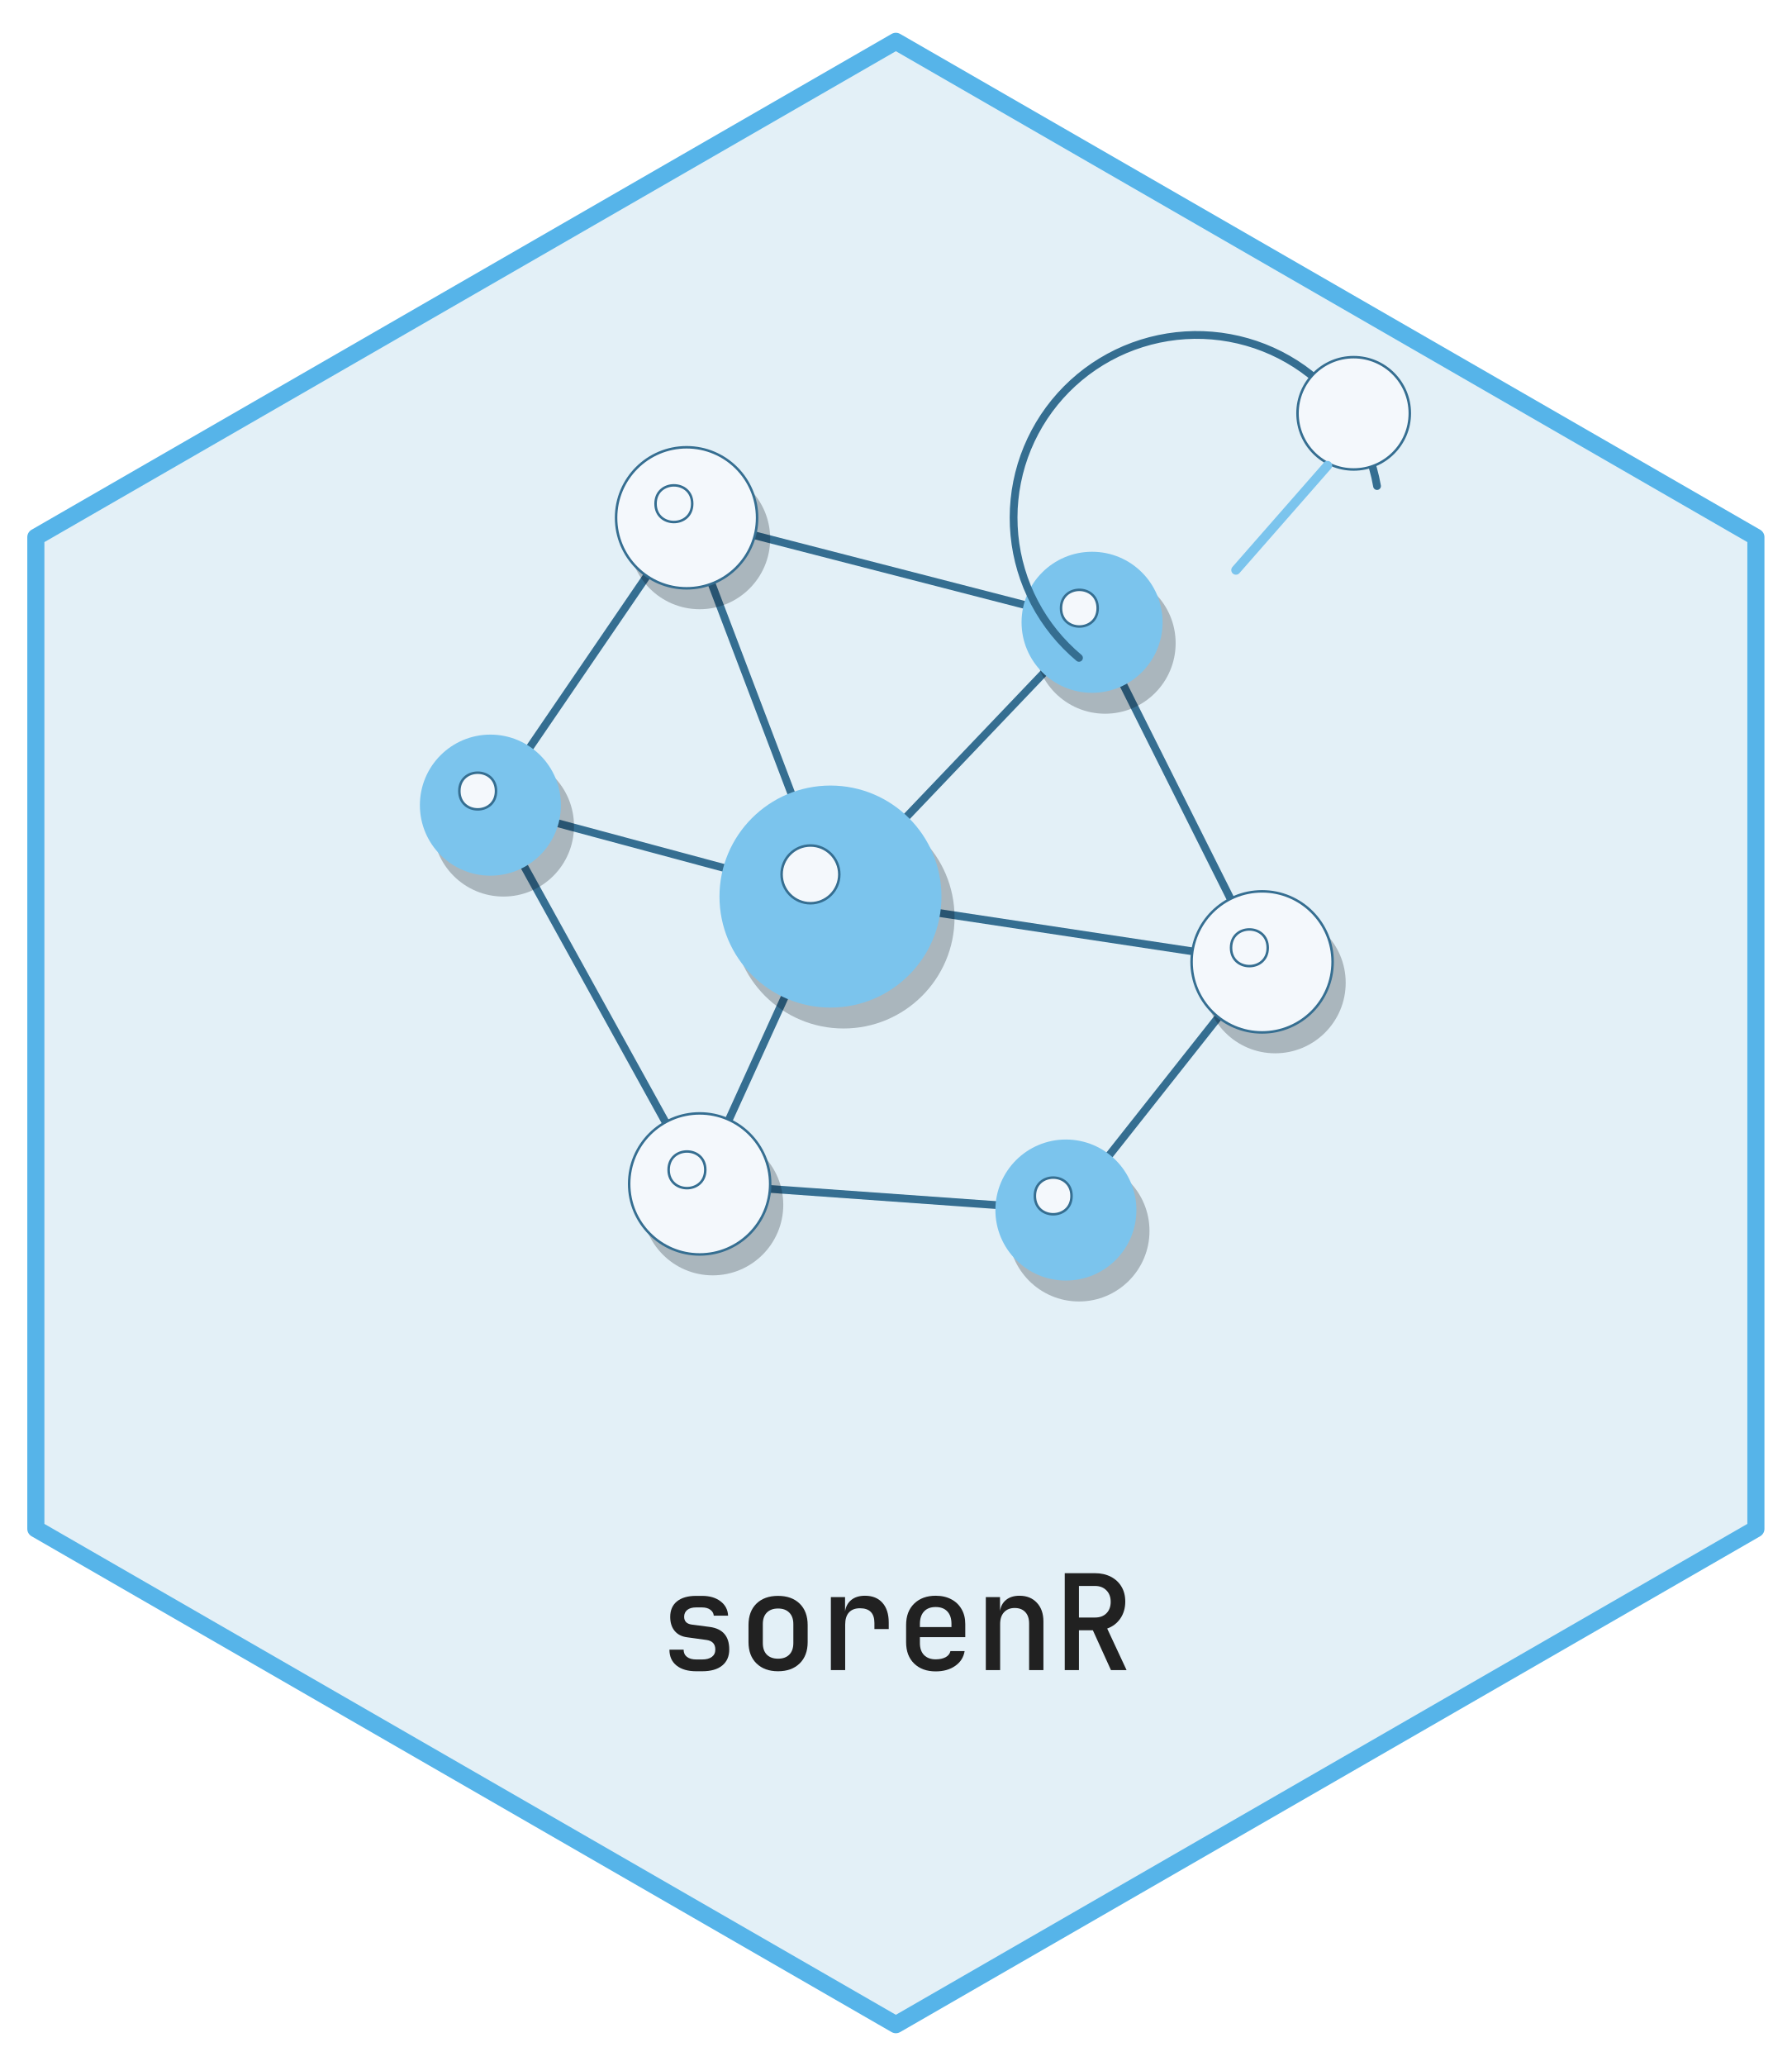
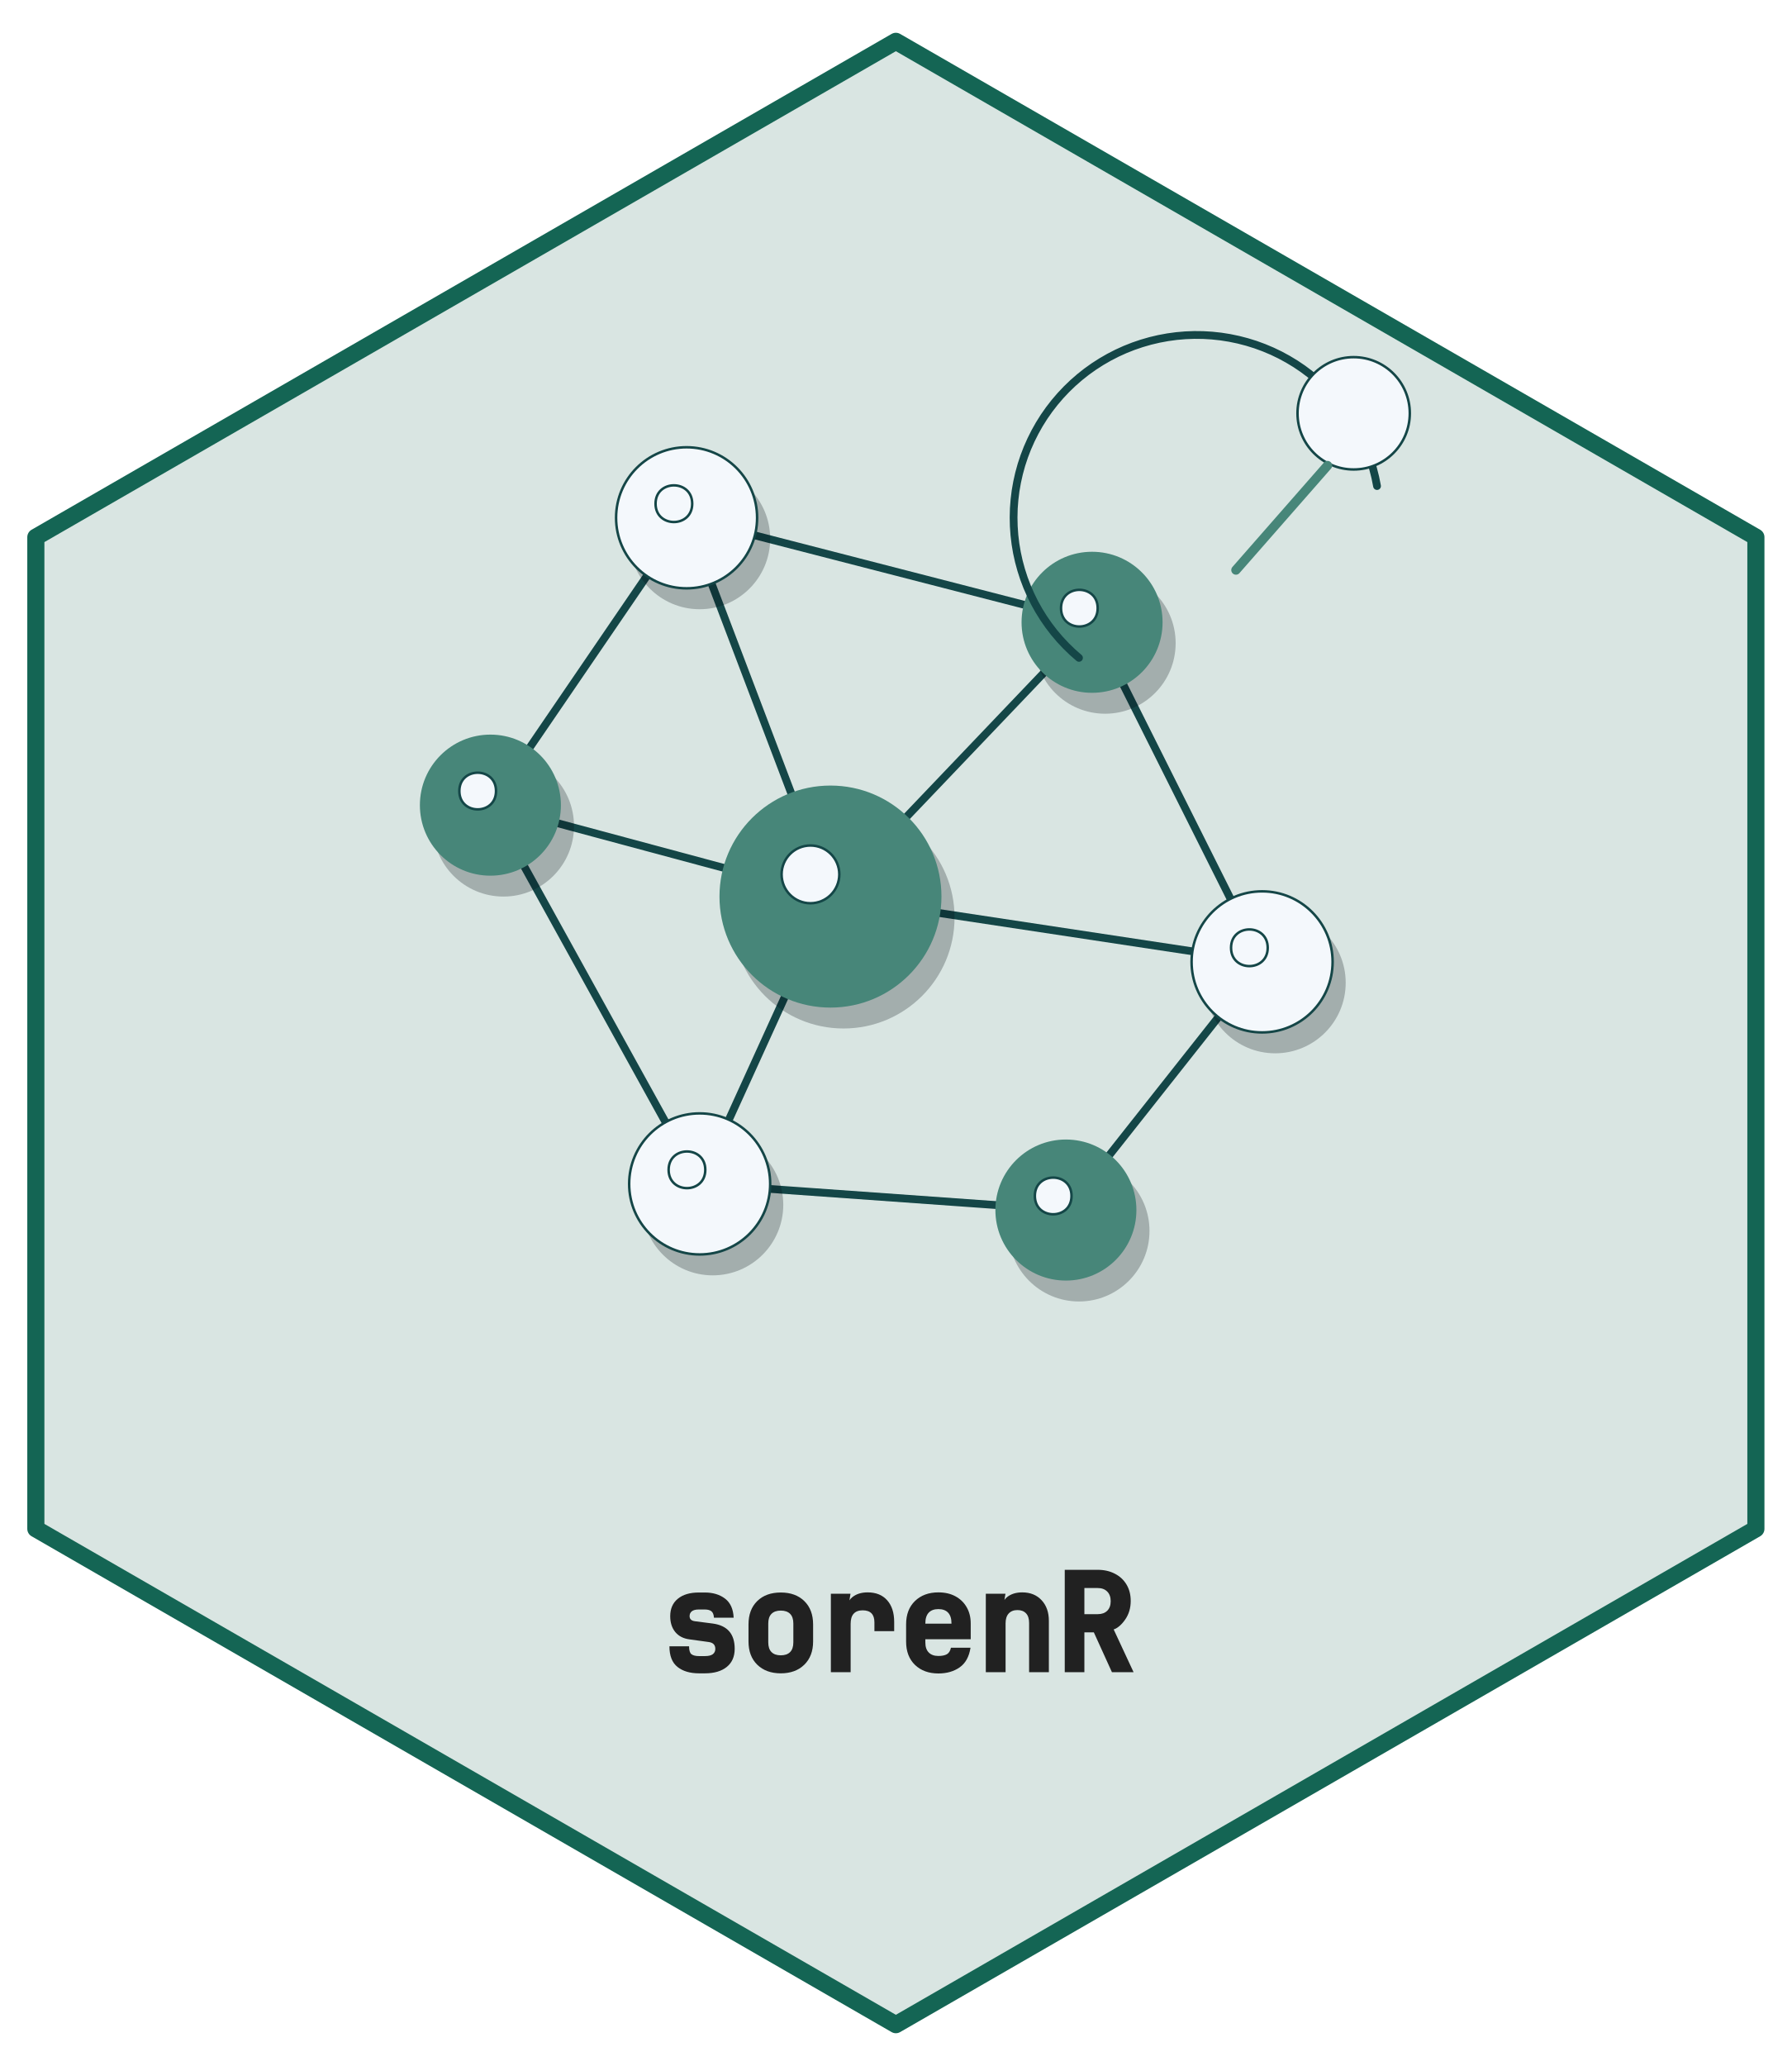
- <svg xmlns="http://www.w3.org/2000/svg" xmlns:xlink="http://www.w3.org/1999/xlink" width="432pt" height="498pt" viewBox="0 0 432 498">
+ <svg xmlns="http://www.w3.org/2000/svg" xmlns:xlink="http://www.w3.org/1999/xlink" width="432" height="498" viewBox="0 0 432 498">
  <defs>
    <g>
      <g id="glyph-0-0">
-         <path d="M 8.891 0.281 C 6.867 0.281 5.281 -0.176 4.125 -1.094 C 2.977 -2.008 2.406 -3.285 2.406 -4.922 L 5.828 -4.922 C 5.828 -4.18 6.094 -3.602 6.625 -3.188 C 7.156 -2.77 7.91 -2.562 8.891 -2.562 L 10.297 -2.562 C 11.305 -2.562 12.086 -2.77 12.641 -3.188 C 13.191 -3.602 13.469 -4.191 13.469 -4.953 C 13.469 -6.297 12.754 -7.066 11.328 -7.266 L 6.688 -7.906 C 5.383 -8.07 4.375 -8.586 3.656 -9.453 C 2.945 -10.316 2.594 -11.441 2.594 -12.828 C 2.594 -14.43 3.133 -15.676 4.219 -16.562 C 5.312 -17.445 6.848 -17.891 8.828 -17.891 L 10.266 -17.891 C 12.109 -17.891 13.598 -17.453 14.734 -16.578 C 15.879 -15.703 16.484 -14.551 16.547 -13.125 L 13.094 -13.125 C 13.051 -13.695 12.773 -14.172 12.266 -14.547 C 11.766 -14.922 11.098 -15.109 10.266 -15.109 L 8.828 -15.109 C 7.91 -15.109 7.203 -14.906 6.703 -14.5 C 6.203 -14.094 5.953 -13.547 5.953 -12.859 C 5.953 -11.773 6.562 -11.145 7.781 -10.969 L 12.125 -10.406 C 15.258 -9.977 16.828 -8.172 16.828 -4.984 C 16.828 -3.305 16.258 -2.008 15.125 -1.094 C 14 -0.176 12.391 0.281 10.297 0.281 Z M 8.891 0.281 " />
+         <path d="M 9.547 0.281 C 7.367 0.281 5.633 -0.234 4.344 -1.266 C 3.051 -2.297 2.406 -3.953 2.406 -6.234 L 7.141 -6.234 C 7.141 -5.266 7.332 -4.629 7.719 -4.328 C 8.113 -4.023 8.723 -3.875 9.547 -3.875 L 10.953 -3.875 C 11.816 -3.875 12.453 -4.023 12.859 -4.328 C 13.266 -4.641 13.469 -5.066 13.469 -5.609 C 13.469 -6.566 12.941 -7.117 11.891 -7.266 L 7.25 -7.906 C 5.781 -8.094 4.633 -8.68 3.812 -9.672 C 3 -10.672 2.594 -11.941 2.594 -13.484 C 2.594 -15.297 3.207 -16.703 4.438 -17.703 C 5.664 -18.703 7.348 -19.203 9.484 -19.203 L 10.922 -19.203 C 12.91 -19.203 14.547 -18.707 15.828 -17.719 C 17.109 -16.738 17.797 -15.207 17.891 -13.125 L 13.141 -13.125 C 13.086 -13.906 12.875 -14.43 12.5 -14.703 C 12.133 -14.973 11.609 -15.109 10.922 -15.109 L 9.484 -15.109 C 8.723 -15.109 8.16 -14.961 7.797 -14.672 C 7.441 -14.379 7.266 -13.992 7.266 -13.516 C 7.266 -12.805 7.688 -12.395 8.531 -12.281 L 12.875 -11.719 C 16.383 -11.238 18.141 -9.211 18.141 -5.641 C 18.141 -3.754 17.504 -2.297 16.234 -1.266 C 14.961 -0.234 13.203 0.281 10.953 0.281 Z M 9.547 0.281 " />
      </g>
      <g id="glyph-0-1">
-         <path d="M 9.594 0.281 C 7.426 0.281 5.695 -0.344 4.406 -1.594 C 3.113 -2.852 2.469 -4.57 2.469 -6.75 L 2.469 -10.844 C 2.469 -13.039 3.102 -14.766 4.375 -16.016 C 5.656 -17.266 7.395 -17.891 9.594 -17.891 C 11.789 -17.891 13.531 -17.266 14.812 -16.016 C 16.094 -14.766 16.734 -13.039 16.734 -10.844 L 16.734 -6.75 C 16.734 -4.57 16.086 -2.852 14.797 -1.594 C 13.504 -0.344 11.77 0.281 9.594 0.281 Z M 9.594 -2.75 C 10.75 -2.75 11.648 -3.07 12.297 -3.719 C 12.953 -4.375 13.281 -5.312 13.281 -6.531 L 13.281 -11.078 C 13.281 -12.285 12.953 -13.211 12.297 -13.859 C 11.648 -14.516 10.75 -14.844 9.594 -14.844 C 8.445 -14.844 7.547 -14.516 6.891 -13.859 C 6.242 -13.211 5.922 -12.285 5.922 -11.078 L 5.922 -6.531 C 5.922 -5.312 6.242 -4.375 6.891 -3.719 C 7.547 -3.07 8.445 -2.75 9.594 -2.75 Z M 9.594 -2.75 " />
+         <path d="M 10.25 0.281 C 7.906 0.281 6.02 -0.406 4.594 -1.781 C 3.176 -3.164 2.469 -5.039 2.469 -7.406 L 2.469 -11.5 C 2.469 -13.883 3.172 -15.766 4.578 -17.141 C 5.984 -18.516 7.875 -19.203 10.25 -19.203 C 12.625 -19.203 14.516 -18.516 15.922 -17.141 C 17.336 -15.766 18.047 -13.883 18.047 -11.5 L 18.047 -7.406 C 18.047 -5.039 17.332 -3.164 15.906 -1.781 C 14.488 -0.406 12.602 0.281 10.25 0.281 Z M 10.25 -4.062 C 11.227 -4.062 11.977 -4.32 12.5 -4.844 C 13.02 -5.363 13.281 -6.145 13.281 -7.188 L 13.281 -11.734 C 13.281 -12.766 13.02 -13.539 12.5 -14.062 C 11.977 -14.582 11.227 -14.844 10.25 -14.844 C 9.281 -14.844 8.535 -14.582 8.016 -14.062 C 7.492 -13.539 7.234 -12.766 7.234 -11.734 L 7.234 -7.188 C 7.234 -6.145 7.492 -5.363 8.016 -4.844 C 8.535 -4.32 9.281 -4.062 10.25 -4.062 Z M 10.25 -4.062 " />
      </g>
      <g id="glyph-0-2">
-         <path d="M 3.328 0 L 3.328 -17.594 L 6.75 -17.594 L 6.75 -14.141 C 6.926 -15.316 7.426 -16.238 8.25 -16.906 C 9.082 -17.582 10.18 -17.922 11.547 -17.922 C 13.359 -17.922 14.766 -17.352 15.766 -16.219 C 16.773 -15.094 17.281 -13.504 17.281 -11.453 L 17.281 -9.891 L 13.828 -9.891 L 13.828 -11.359 C 13.828 -13.723 12.664 -14.906 10.344 -14.906 C 9.188 -14.906 8.301 -14.566 7.688 -13.891 C 7.082 -13.223 6.781 -12.25 6.781 -10.969 L 6.781 0 Z M 3.328 0 " />
+         <path d="M 3.328 0 L 3.328 -18.906 L 8.062 -18.906 L 7.406 -14.797 C 7.176 -16.203 7.535 -17.289 8.484 -18.062 C 9.441 -18.844 10.68 -19.234 12.203 -19.234 C 14.211 -19.234 15.781 -18.598 16.906 -17.328 C 18.031 -16.066 18.594 -14.328 18.594 -12.109 L 18.594 -9.891 L 13.828 -9.891 L 13.828 -12.016 C 13.828 -13.941 12.883 -14.906 11 -14.906 C 10.039 -14.906 9.316 -14.633 8.828 -14.094 C 8.336 -13.562 8.094 -12.738 8.094 -11.625 L 8.094 0 Z M 3.328 0 " />
      </g>
      <g id="glyph-0-3">
-         <path d="M 9.594 0.312 C 7.445 0.312 5.723 -0.312 4.422 -1.562 C 3.117 -2.82 2.469 -4.539 2.469 -6.719 L 2.469 -10.875 C 2.469 -13.051 3.117 -14.77 4.422 -16.031 C 5.723 -17.289 7.445 -17.922 9.594 -17.922 C 11.051 -17.922 12.312 -17.633 13.375 -17.062 C 14.438 -16.5 15.258 -15.707 15.844 -14.688 C 16.438 -13.664 16.734 -12.473 16.734 -11.109 L 16.734 -7.938 L 5.797 -7.938 L 5.797 -6.5 C 5.797 -5.258 6.133 -4.297 6.812 -3.609 C 7.5 -2.93 8.426 -2.594 9.594 -2.594 C 10.562 -2.594 11.363 -2.766 12 -3.109 C 12.633 -3.461 13.02 -3.953 13.156 -4.578 L 16.578 -4.578 C 16.336 -3.086 15.582 -1.898 14.312 -1.016 C 13.051 -0.129 11.477 0.312 9.594 0.312 Z M 5.797 -11.109 L 5.797 -10.375 L 13.406 -10.375 L 13.406 -11.141 C 13.406 -12.441 13.07 -13.441 12.406 -14.141 C 11.75 -14.848 10.812 -15.203 9.594 -15.203 C 8.383 -15.203 7.445 -14.844 6.781 -14.125 C 6.125 -13.414 5.797 -12.41 5.797 -11.109 Z M 5.797 -11.109 " />
+         <path d="M 10.25 0.312 C 7.926 0.312 6.047 -0.375 4.609 -1.75 C 3.18 -3.133 2.469 -5.008 2.469 -7.375 L 2.469 -11.531 C 2.469 -13.895 3.18 -15.77 4.609 -17.156 C 6.047 -18.539 7.926 -19.234 10.25 -19.234 C 11.82 -19.234 13.188 -18.922 14.344 -18.297 C 15.508 -17.672 16.414 -16.797 17.062 -15.672 C 17.719 -14.547 18.047 -13.242 18.047 -11.766 L 18.047 -7.938 L 7.109 -7.938 L 7.109 -7.156 C 7.109 -6.094 7.383 -5.285 7.938 -4.734 C 8.488 -4.18 9.258 -3.906 10.25 -3.906 C 11.102 -3.906 11.781 -4.039 12.281 -4.312 C 12.781 -4.594 13.113 -5.117 13.281 -5.891 L 18 -5.891 C 17.656 -3.711 16.781 -2.133 15.375 -1.156 C 13.977 -0.176 12.27 0.312 10.25 0.312 Z M 7.109 -11.766 L 7.109 -11.688 L 13.406 -11.688 L 13.406 -11.797 C 13.406 -12.922 13.133 -13.77 12.594 -14.344 C 12.062 -14.914 11.281 -15.203 10.25 -15.203 C 9.227 -15.203 8.445 -14.91 7.906 -14.328 C 7.375 -13.754 7.109 -12.898 7.109 -11.766 Z M 7.109 -11.766 " />
      </g>
      <g id="glyph-0-4">
-         <path d="M 2.688 0 L 2.688 -17.594 L 6.109 -17.594 L 6.109 -14.234 C 6.285 -15.391 6.781 -16.289 7.594 -16.938 C 8.414 -17.594 9.488 -17.922 10.812 -17.922 C 12.562 -17.922 13.957 -17.359 15 -16.234 C 16.051 -15.117 16.578 -13.613 16.578 -11.719 L 16.578 0 L 13.125 0 L 13.125 -11.203 C 13.125 -12.422 12.812 -13.352 12.188 -14 C 11.57 -14.645 10.727 -14.969 9.656 -14.969 C 8.57 -14.969 7.711 -14.625 7.078 -13.938 C 6.453 -13.258 6.141 -12.316 6.141 -11.109 L 6.141 0 Z M 2.688 0 " />
+         <path d="M 2.688 0 L 2.688 -18.906 L 7.422 -18.906 L 6.766 -14.891 C 6.535 -16.285 6.891 -17.359 7.828 -18.109 C 8.773 -18.859 9.988 -19.234 11.469 -19.234 C 13.406 -19.234 14.957 -18.609 16.125 -17.359 C 17.301 -16.109 17.891 -14.445 17.891 -12.375 L 17.891 0 L 13.125 0 L 13.125 -11.859 C 13.125 -12.898 12.875 -13.676 12.375 -14.188 C 11.883 -14.707 11.195 -14.969 10.312 -14.969 C 9.414 -14.969 8.711 -14.691 8.203 -14.141 C 7.703 -13.598 7.453 -12.805 7.453 -11.766 L 7.453 0 Z M 2.688 0 " />
      </g>
      <g id="glyph-0-5">
-         <path d="M 2.719 0 L 2.719 -23.359 L 10.016 -23.359 C 11.461 -23.359 12.734 -23.07 13.828 -22.5 C 14.93 -21.938 15.785 -21.145 16.391 -20.125 C 17.004 -19.102 17.312 -17.898 17.312 -16.516 C 17.312 -14.953 16.914 -13.594 16.125 -12.438 C 15.332 -11.289 14.273 -10.484 12.953 -10.016 L 17.625 0 L 13.859 0 L 9.5 -9.594 L 6.141 -9.594 L 6.141 0 Z M 6.141 -12.672 L 10.016 -12.672 C 11.172 -12.672 12.086 -13.008 12.766 -13.688 C 13.453 -14.375 13.797 -15.297 13.797 -16.453 C 13.797 -17.617 13.445 -18.547 12.75 -19.234 C 12.062 -19.93 11.148 -20.281 10.016 -20.281 L 6.141 -20.281 Z M 6.141 -12.672 " />
+         <path d="M 2.719 0 L 2.719 -24.672 L 10.672 -24.672 C 12.223 -24.672 13.598 -24.359 14.797 -23.734 C 16.004 -23.117 16.941 -22.25 17.609 -21.125 C 18.285 -20 18.625 -18.68 18.625 -17.172 C 18.625 -15.473 18.188 -13.988 17.312 -12.719 C 16.445 -11.457 15.516 -10.648 14.516 -10.297 L 19.312 0 L 14.094 0 L 9.734 -9.594 L 7.453 -9.594 L 7.453 0 Z M 7.453 -13.984 L 10.672 -13.984 C 11.648 -13.984 12.414 -14.258 12.969 -14.812 C 13.52 -15.363 13.797 -16.129 13.797 -17.109 C 13.797 -18.098 13.516 -18.875 12.953 -19.438 C 12.391 -20 11.629 -20.281 10.672 -20.281 L 7.453 -20.281 Z M 7.453 -13.984 " />
      </g>
    </g>
  </defs>
-   <path fill-rule="nonzero" fill="rgb(89.02%, 94.118%, 96.863%)" fill-opacity="1" stroke-width="4.125" stroke-linecap="round" stroke-linejoin="round" stroke="rgb(33.725%, 70.588%, 91.373%)" stroke-opacity="1" stroke-miterlimit="10" d="M 216 9.961 L 423.359 129.48 L 423.359 368.52 L 216 488.039 L 8.641 368.52 L 8.641 129.48 Z M 216 9.961 " />
-   <path fill="none" stroke-width="1.875" stroke-linecap="round" stroke-linejoin="round" stroke="rgb(20.784%, 43.137%, 56.863%)" stroke-opacity="1" stroke-miterlimit="10" d="M 118.238 194.078 L 165.543 124.812 " />
-   <path fill="none" stroke-width="1.875" stroke-linecap="round" stroke-linejoin="round" stroke="rgb(20.784%, 43.137%, 56.863%)" stroke-opacity="1" stroke-miterlimit="10" d="M 118.238 194.078 L 200.23 216.113 " />
-   <path fill="none" stroke-width="1.875" stroke-linecap="round" stroke-linejoin="round" stroke="rgb(20.784%, 43.137%, 56.863%)" stroke-opacity="1" stroke-miterlimit="10" d="M 118.238 194.078 L 168.695 285.379 " />
-   <path fill="none" stroke-width="1.875" stroke-linecap="round" stroke-linejoin="round" stroke="rgb(20.784%, 43.137%, 56.863%)" stroke-opacity="1" stroke-miterlimit="10" d="M 165.543 124.812 L 200.23 216.113 " />
-   <path fill="none" stroke-width="1.875" stroke-linecap="round" stroke-linejoin="round" stroke="rgb(20.784%, 43.137%, 56.863%)" stroke-opacity="1" stroke-miterlimit="10" d="M 165.543 124.812 L 263.305 150 " />
-   <path fill="none" stroke-width="1.875" stroke-linecap="round" stroke-linejoin="round" stroke="rgb(20.784%, 43.137%, 56.863%)" stroke-opacity="1" stroke-miterlimit="10" d="M 200.23 216.113 L 168.695 285.379 " />
-   <path fill="none" stroke-width="1.875" stroke-linecap="round" stroke-linejoin="round" stroke="rgb(20.784%, 43.137%, 56.863%)" stroke-opacity="1" stroke-miterlimit="10" d="M 200.23 216.113 L 263.305 150 " />
-   <path fill="none" stroke-width="1.875" stroke-linecap="round" stroke-linejoin="round" stroke="rgb(20.784%, 43.137%, 56.863%)" stroke-opacity="1" stroke-miterlimit="10" d="M 200.23 216.113 L 304.301 231.855 " />
-   <path fill="none" stroke-width="1.875" stroke-linecap="round" stroke-linejoin="round" stroke="rgb(20.784%, 43.137%, 56.863%)" stroke-opacity="1" stroke-miterlimit="10" d="M 168.695 285.379 L 256.996 291.676 " />
-   <path fill="none" stroke-width="1.875" stroke-linecap="round" stroke-linejoin="round" stroke="rgb(20.784%, 43.137%, 56.863%)" stroke-opacity="1" stroke-miterlimit="10" d="M 263.305 150 L 304.301 231.855 " />
-   <path fill="none" stroke-width="1.875" stroke-linecap="round" stroke-linejoin="round" stroke="rgb(20.784%, 43.137%, 56.863%)" stroke-opacity="1" stroke-miterlimit="10" d="M 304.301 231.855 L 256.996 291.676 " />
+   <path fill-rule="nonzero" fill="rgb(85.098%, 89.804%, 88.627%)" fill-opacity="1" stroke-width="4.125" stroke-linecap="round" stroke-linejoin="round" stroke="rgb(7.843%, 39.608%, 32.941%)" stroke-opacity="1" stroke-miterlimit="10" d="M 216 9.961 L 423.359 129.48 L 423.359 368.52 L 216 488.039 L 8.641 368.52 L 8.641 129.48 Z M 216 9.961 " />
+   <path fill="none" stroke-width="1.875" stroke-linecap="round" stroke-linejoin="round" stroke="rgb(7.843%, 27.451%, 27.843%)" stroke-opacity="1" stroke-miterlimit="10" d="M 118.238 194.078 L 165.543 124.812 " />
+   <path fill="none" stroke-width="1.875" stroke-linecap="round" stroke-linejoin="round" stroke="rgb(7.843%, 27.451%, 27.843%)" stroke-opacity="1" stroke-miterlimit="10" d="M 118.238 194.078 L 200.23 216.113 " />
+   <path fill="none" stroke-width="1.875" stroke-linecap="round" stroke-linejoin="round" stroke="rgb(7.843%, 27.451%, 27.843%)" stroke-opacity="1" stroke-miterlimit="10" d="M 118.238 194.078 L 168.695 285.379 " />
+   <path fill="none" stroke-width="1.875" stroke-linecap="round" stroke-linejoin="round" stroke="rgb(7.843%, 27.451%, 27.843%)" stroke-opacity="1" stroke-miterlimit="10" d="M 165.543 124.812 L 200.23 216.113 " />
+   <path fill="none" stroke-width="1.875" stroke-linecap="round" stroke-linejoin="round" stroke="rgb(7.843%, 27.451%, 27.843%)" stroke-opacity="1" stroke-miterlimit="10" d="M 165.543 124.812 L 263.305 150 " />
+   <path fill="none" stroke-width="1.875" stroke-linecap="round" stroke-linejoin="round" stroke="rgb(7.843%, 27.451%, 27.843%)" stroke-opacity="1" stroke-miterlimit="10" d="M 200.23 216.113 L 168.695 285.379 " />
+   <path fill="none" stroke-width="1.875" stroke-linecap="round" stroke-linejoin="round" stroke="rgb(7.843%, 27.451%, 27.843%)" stroke-opacity="1" stroke-miterlimit="10" d="M 200.23 216.113 L 263.305 150 " />
+   <path fill="none" stroke-width="1.875" stroke-linecap="round" stroke-linejoin="round" stroke="rgb(7.843%, 27.451%, 27.843%)" stroke-opacity="1" stroke-miterlimit="10" d="M 200.23 216.113 L 304.301 231.855 " />
+   <path fill="none" stroke-width="1.875" stroke-linecap="round" stroke-linejoin="round" stroke="rgb(7.843%, 27.451%, 27.843%)" stroke-opacity="1" stroke-miterlimit="10" d="M 168.695 285.379 L 256.996 291.676 " />
+   <path fill="none" stroke-width="1.875" stroke-linecap="round" stroke-linejoin="round" stroke="rgb(7.843%, 27.451%, 27.843%)" stroke-opacity="1" stroke-miterlimit="10" d="M 263.305 150 L 304.301 231.855 " />
+   <path fill="none" stroke-width="1.875" stroke-linecap="round" stroke-linejoin="round" stroke="rgb(7.843%, 27.451%, 27.843%)" stroke-opacity="1" stroke-miterlimit="10" d="M 304.301 231.855 L 256.996 291.676 " />
  <path fill-rule="nonzero" fill="rgb(1.176%, 3.922%, 7.059%)" fill-opacity="0.251" d="M 138.395 199.113 C 138.395 208.504 130.781 216.113 121.391 216.113 C 112.004 216.113 104.391 208.504 104.391 199.113 C 104.391 189.723 112.004 182.113 121.391 182.113 C 130.781 182.113 138.395 189.723 138.395 199.113 " />
-   <path fill-rule="nonzero" fill="rgb(48.235%, 76.863%, 92.941%)" fill-opacity="1" d="M 135.238 194.078 C 135.238 203.465 127.629 211.078 118.238 211.078 C 108.848 211.078 101.238 203.465 101.238 194.078 C 101.238 184.688 108.848 177.074 118.238 177.074 C 127.629 177.074 135.238 184.688 135.238 194.078 " />
-   <path fill-rule="nonzero" fill="rgb(95.686%, 97.255%, 98.824%)" fill-opacity="1" stroke-width="0.6" stroke-linecap="round" stroke-linejoin="round" stroke="rgb(20.784%, 43.137%, 56.863%)" stroke-opacity="1" stroke-miterlimit="10" d="M 119.594 190.676 C 119.594 196.57 110.754 196.57 110.754 190.676 C 110.754 184.781 119.594 184.781 119.594 190.676 " />
+   <path fill-rule="nonzero" fill="rgb(27.843%, 52.549%, 47.451%)" fill-opacity="1" d="M 135.238 194.078 C 135.238 203.465 127.629 211.078 118.238 211.078 C 108.848 211.078 101.238 203.465 101.238 194.078 C 101.238 184.688 108.848 177.074 118.238 177.074 C 127.629 177.074 135.238 184.688 135.238 194.078 " />
+   <path fill-rule="nonzero" fill="rgb(95.686%, 97.255%, 98.824%)" fill-opacity="1" stroke-width="0.6" stroke-linecap="round" stroke-linejoin="round" stroke="rgb(7.843%, 27.451%, 27.843%)" stroke-opacity="1" stroke-miterlimit="10" d="M 119.594 190.676 C 119.594 196.57 110.754 196.57 110.754 190.676 C 110.754 184.781 119.594 184.781 119.594 190.676 " />
  <path fill-rule="nonzero" fill="rgb(1.176%, 3.922%, 7.059%)" fill-opacity="0.251" d="M 185.695 129.852 C 185.695 139.238 178.086 146.852 168.695 146.852 C 159.305 146.852 151.695 139.238 151.695 129.852 C 151.695 120.461 159.305 112.848 168.695 112.848 C 178.086 112.848 185.695 120.461 185.695 129.852 " />
-   <path fill-rule="nonzero" fill="rgb(95.686%, 97.255%, 98.824%)" fill-opacity="1" stroke-width="0.6" stroke-linecap="round" stroke-linejoin="round" stroke="rgb(20.784%, 43.137%, 56.863%)" stroke-opacity="1" stroke-miterlimit="10" d="M 182.543 124.812 C 182.543 134.203 174.934 141.812 165.543 141.812 C 156.152 141.812 148.543 134.203 148.543 124.812 C 148.543 115.422 156.152 107.812 165.543 107.812 C 174.934 107.812 182.543 115.422 182.543 124.812 " />
-   <path fill-rule="nonzero" fill="rgb(95.686%, 97.255%, 98.824%)" fill-opacity="1" stroke-width="0.6" stroke-linecap="round" stroke-linejoin="round" stroke="rgb(20.784%, 43.137%, 56.863%)" stroke-opacity="1" stroke-miterlimit="10" d="M 166.898 121.414 C 166.898 127.305 158.059 127.305 158.059 121.414 C 158.059 115.52 166.898 115.52 166.898 121.414 " />
+   <path fill-rule="nonzero" fill="rgb(95.686%, 97.255%, 98.824%)" fill-opacity="1" stroke-width="0.6" stroke-linecap="round" stroke-linejoin="round" stroke="rgb(7.843%, 27.451%, 27.843%)" stroke-opacity="1" stroke-miterlimit="10" d="M 182.543 124.812 C 182.543 134.203 174.934 141.812 165.543 141.812 C 156.152 141.812 148.543 134.203 148.543 124.812 C 148.543 115.422 156.152 107.812 165.543 107.812 C 174.934 107.812 182.543 115.422 182.543 124.812 " />
+   <path fill-rule="nonzero" fill="rgb(95.686%, 97.255%, 98.824%)" fill-opacity="1" stroke-width="0.6" stroke-linecap="round" stroke-linejoin="round" stroke="rgb(7.843%, 27.451%, 27.843%)" stroke-opacity="1" stroke-miterlimit="10" d="M 166.898 121.414 C 166.898 127.305 158.059 127.305 158.059 121.414 C 158.059 115.52 166.898 115.52 166.898 121.414 " />
  <path fill-rule="nonzero" fill="rgb(1.176%, 3.922%, 7.059%)" fill-opacity="0.251" d="M 230.148 221.152 C 230.148 235.934 218.164 247.914 203.387 247.914 C 188.605 247.914 176.625 235.934 176.625 221.152 C 176.625 206.371 188.605 194.391 203.387 194.391 C 218.164 194.391 230.148 206.371 230.148 221.152 " />
-   <path fill-rule="nonzero" fill="rgb(48.235%, 76.863%, 92.941%)" fill-opacity="1" d="M 226.992 216.113 C 226.992 230.895 215.012 242.875 200.23 242.875 C 185.453 242.875 173.473 230.895 173.473 216.113 C 173.473 201.336 185.453 189.355 200.23 189.355 C 215.012 189.355 226.992 201.336 226.992 216.113 " />
-   <path fill-rule="nonzero" fill="rgb(95.686%, 97.255%, 98.824%)" fill-opacity="1" stroke-width="0.6" stroke-linecap="round" stroke-linejoin="round" stroke="rgb(20.784%, 43.137%, 56.863%)" stroke-opacity="1" stroke-miterlimit="10" d="M 202.363 210.762 C 202.363 214.605 199.25 217.723 195.406 217.723 C 191.562 217.723 188.449 214.605 188.449 210.762 C 188.449 206.922 191.562 203.805 195.406 203.805 C 199.25 203.805 202.363 206.922 202.363 210.762 " />
+   <path fill-rule="nonzero" fill="rgb(27.843%, 52.549%, 47.451%)" fill-opacity="1" d="M 226.992 216.113 C 226.992 230.895 215.012 242.875 200.23 242.875 C 185.453 242.875 173.473 230.895 173.473 216.113 C 173.473 201.336 185.453 189.355 200.23 189.355 C 215.012 189.355 226.992 201.336 226.992 216.113 " />
+   <path fill-rule="nonzero" fill="rgb(95.686%, 97.255%, 98.824%)" fill-opacity="1" stroke-width="0.6" stroke-linecap="round" stroke-linejoin="round" stroke="rgb(7.843%, 27.451%, 27.843%)" stroke-opacity="1" stroke-miterlimit="10" d="M 202.363 210.762 C 202.363 214.605 199.25 217.723 195.406 217.723 C 191.562 217.723 188.449 214.605 188.449 210.762 C 188.449 206.922 191.562 203.805 195.406 203.805 C 199.25 203.805 202.363 206.922 202.363 210.762 " />
  <path fill-rule="nonzero" fill="rgb(1.176%, 3.922%, 7.059%)" fill-opacity="0.251" d="M 188.852 290.418 C 188.852 299.805 181.238 307.418 171.848 307.418 C 162.461 307.418 154.848 299.805 154.848 290.418 C 154.848 281.027 162.461 273.414 171.848 273.414 C 181.238 273.414 188.852 281.027 188.852 290.418 " />
-   <path fill-rule="nonzero" fill="rgb(95.686%, 97.255%, 98.824%)" fill-opacity="1" stroke-width="0.6" stroke-linecap="round" stroke-linejoin="round" stroke="rgb(20.784%, 43.137%, 56.863%)" stroke-opacity="1" stroke-miterlimit="10" d="M 185.695 285.379 C 185.695 294.77 178.086 302.379 168.695 302.379 C 159.305 302.379 151.695 294.77 151.695 285.379 C 151.695 275.988 159.305 268.379 168.695 268.379 C 178.086 268.379 185.695 275.988 185.695 285.379 " />
-   <path fill-rule="nonzero" fill="rgb(95.686%, 97.255%, 98.824%)" fill-opacity="1" stroke-width="0.6" stroke-linecap="round" stroke-linejoin="round" stroke="rgb(20.784%, 43.137%, 56.863%)" stroke-opacity="1" stroke-miterlimit="10" d="M 170.051 281.977 C 170.051 287.871 161.211 287.871 161.211 281.977 C 161.211 276.086 170.051 276.086 170.051 281.977 " />
+   <path fill-rule="nonzero" fill="rgb(95.686%, 97.255%, 98.824%)" fill-opacity="1" stroke-width="0.6" stroke-linecap="round" stroke-linejoin="round" stroke="rgb(7.843%, 27.451%, 27.843%)" stroke-opacity="1" stroke-miterlimit="10" d="M 185.695 285.379 C 185.695 294.77 178.086 302.379 168.695 302.379 C 159.305 302.379 151.695 294.77 151.695 285.379 C 151.695 275.988 159.305 268.379 168.695 268.379 C 178.086 268.379 185.695 275.988 185.695 285.379 " />
+   <path fill-rule="nonzero" fill="rgb(95.686%, 97.255%, 98.824%)" fill-opacity="1" stroke-width="0.6" stroke-linecap="round" stroke-linejoin="round" stroke="rgb(7.843%, 27.451%, 27.843%)" stroke-opacity="1" stroke-miterlimit="10" d="M 170.051 281.977 C 170.051 287.871 161.211 287.871 161.211 281.977 C 161.211 276.086 170.051 276.086 170.051 281.977 " />
  <path fill-rule="nonzero" fill="rgb(1.176%, 3.922%, 7.059%)" fill-opacity="0.251" d="M 283.457 155.035 C 283.457 164.426 275.848 172.039 266.457 172.039 C 257.066 172.039 249.457 164.426 249.457 155.035 C 249.457 145.648 257.066 138.035 266.457 138.035 C 275.848 138.035 283.457 145.648 283.457 155.035 " />
-   <path fill-rule="nonzero" fill="rgb(48.235%, 76.863%, 92.941%)" fill-opacity="1" d="M 280.305 150 C 280.305 159.391 272.695 167 263.305 167 C 253.914 167 246.305 159.391 246.305 150 C 246.305 140.609 253.914 133 263.305 133 C 272.695 133 280.305 140.609 280.305 150 " />
-   <path fill-rule="nonzero" fill="rgb(95.686%, 97.255%, 98.824%)" fill-opacity="1" stroke-width="0.6" stroke-linecap="round" stroke-linejoin="round" stroke="rgb(20.784%, 43.137%, 56.863%)" stroke-opacity="1" stroke-miterlimit="10" d="M 264.66 146.598 C 264.66 152.492 255.82 152.492 255.82 146.598 C 255.82 140.707 264.66 140.707 264.66 146.598 " />
+   <path fill-rule="nonzero" fill="rgb(27.843%, 52.549%, 47.451%)" fill-opacity="1" d="M 280.305 150 C 280.305 159.391 272.695 167 263.305 167 C 253.914 167 246.305 159.391 246.305 150 C 246.305 140.609 253.914 133 263.305 133 C 272.695 133 280.305 140.609 280.305 150 " />
+   <path fill-rule="nonzero" fill="rgb(95.686%, 97.255%, 98.824%)" fill-opacity="1" stroke-width="0.6" stroke-linecap="round" stroke-linejoin="round" stroke="rgb(7.843%, 27.451%, 27.843%)" stroke-opacity="1" stroke-miterlimit="10" d="M 264.66 146.598 C 264.66 152.492 255.82 152.492 255.82 146.598 C 255.82 140.707 264.66 140.707 264.66 146.598 " />
  <path fill-rule="nonzero" fill="rgb(1.176%, 3.922%, 7.059%)" fill-opacity="0.251" d="M 324.457 236.895 C 324.457 246.285 316.844 253.895 307.453 253.895 C 298.066 253.895 290.453 246.285 290.453 236.895 C 290.453 227.504 298.066 219.895 307.453 219.895 C 316.844 219.895 324.457 227.504 324.457 236.895 " />
-   <path fill-rule="nonzero" fill="rgb(95.686%, 97.255%, 98.824%)" fill-opacity="1" stroke-width="0.6" stroke-linecap="round" stroke-linejoin="round" stroke="rgb(20.784%, 43.137%, 56.863%)" stroke-opacity="1" stroke-miterlimit="10" d="M 321.301 231.855 C 321.301 241.246 313.691 248.859 304.301 248.859 C 294.91 248.859 287.301 241.246 287.301 231.855 C 287.301 222.469 294.91 214.855 304.301 214.855 C 313.691 214.855 321.301 222.469 321.301 231.855 " />
-   <path fill-rule="nonzero" fill="rgb(95.686%, 97.255%, 98.824%)" fill-opacity="1" stroke-width="0.6" stroke-linecap="round" stroke-linejoin="round" stroke="rgb(20.784%, 43.137%, 56.863%)" stroke-opacity="1" stroke-miterlimit="10" d="M 305.656 228.457 C 305.656 234.352 296.816 234.352 296.816 228.457 C 296.816 222.562 305.656 222.562 305.656 228.457 " />
+   <path fill-rule="nonzero" fill="rgb(95.686%, 97.255%, 98.824%)" fill-opacity="1" stroke-width="0.6" stroke-linecap="round" stroke-linejoin="round" stroke="rgb(7.843%, 27.451%, 27.843%)" stroke-opacity="1" stroke-miterlimit="10" d="M 321.301 231.855 C 321.301 241.246 313.691 248.859 304.301 248.859 C 294.91 248.859 287.301 241.246 287.301 231.855 C 287.301 222.469 294.91 214.855 304.301 214.855 C 313.691 214.855 321.301 222.469 321.301 231.855 " />
+   <path fill-rule="nonzero" fill="rgb(95.686%, 97.255%, 98.824%)" fill-opacity="1" stroke-width="0.6" stroke-linecap="round" stroke-linejoin="round" stroke="rgb(7.843%, 27.451%, 27.843%)" stroke-opacity="1" stroke-miterlimit="10" d="M 305.656 228.457 C 305.656 234.352 296.816 234.352 296.816 228.457 C 296.816 222.562 305.656 222.562 305.656 228.457 " />
  <path fill-rule="nonzero" fill="rgb(1.176%, 3.922%, 7.059%)" fill-opacity="0.251" d="M 277.152 296.711 C 277.152 306.102 269.539 313.715 260.152 313.715 C 250.762 313.715 243.148 306.102 243.148 296.711 C 243.148 287.324 250.762 279.711 260.152 279.711 C 269.539 279.711 277.152 287.324 277.152 296.711 " />
-   <path fill-rule="nonzero" fill="rgb(48.235%, 76.863%, 92.941%)" fill-opacity="1" d="M 273.996 291.676 C 273.996 301.066 266.387 308.676 256.996 308.676 C 247.605 308.676 239.996 301.066 239.996 291.676 C 239.996 282.285 247.605 274.676 256.996 274.676 C 266.387 274.676 273.996 282.285 273.996 291.676 " />
-   <path fill-rule="nonzero" fill="rgb(95.686%, 97.255%, 98.824%)" fill-opacity="1" stroke-width="0.6" stroke-linecap="round" stroke-linejoin="round" stroke="rgb(20.784%, 43.137%, 56.863%)" stroke-opacity="1" stroke-miterlimit="10" d="M 258.352 288.273 C 258.352 294.168 249.512 294.168 249.512 288.273 C 249.512 282.383 258.352 282.383 258.352 288.273 " />
-   <path fill="none" stroke-width="1.875" stroke-linecap="round" stroke-linejoin="round" stroke="rgb(20.784%, 43.137%, 56.863%)" stroke-opacity="1" stroke-miterlimit="10" d="M 332.012 117.16 L 331.59 115.059 L 331.062 112.98 L 330.438 110.934 L 329.711 108.918 L 328.891 106.938 L 327.973 105.004 L 326.961 103.113 L 325.859 101.273 L 324.672 99.492 L 323.395 97.77 L 322.039 96.109 L 320.602 94.52 L 319.09 93 L 317.504 91.555 L 315.852 90.188 L 314.137 88.902 L 312.359 87.703 L 310.523 86.594 L 308.637 85.57 L 306.703 84.641 L 304.727 83.809 L 302.715 83.07 L 300.664 82.434 L 298.59 81.895 L 296.488 81.457 L 294.367 81.121 L 292.234 80.891 L 290.094 80.762 L 287.949 80.738 L 285.805 80.82 L 283.664 81.004 L 281.539 81.293 L 279.43 81.684 L 277.34 82.176 L 275.281 82.77 L 273.25 83.461 L 271.254 84.25 L 269.301 85.137 L 267.395 86.117 L 265.535 87.188 L 263.73 88.348 L 261.984 89.594 L 260.305 90.922 L 258.688 92.332 L 257.141 93.82 L 255.672 95.379 L 254.277 97.008 L 252.965 98.699 L 251.734 100.457 L 250.594 102.27 L 249.543 104.137 L 248.582 106.055 L 247.715 108.012 L 246.945 110.012 L 246.273 112.047 L 245.703 114.113 L 245.234 116.203 L 244.863 118.312 L 244.602 120.438 L 244.438 122.574 L 244.383 124.715 L 244.43 126.855 L 244.582 128.992 L 244.836 131.121 L 245.195 133.234 L 245.656 135.324 L 246.219 137.391 L 246.879 139.43 L 247.641 141.434 L 248.5 143.398 L 249.449 145.316 L 250.492 147.188 L 251.629 149.008 L 252.848 150.77 L 254.152 152.469 L 255.539 154.102 L 257.004 155.668 L 258.543 157.16 L 260.152 158.578 " />
-   <path fill-rule="nonzero" fill="rgb(95.686%, 97.255%, 98.824%)" fill-opacity="1" stroke-width="0.6" stroke-linecap="round" stroke-linejoin="round" stroke="rgb(20.784%, 43.137%, 56.863%)" stroke-opacity="1" stroke-miterlimit="10" d="M 339.914 99.625 C 339.914 107.102 333.852 113.164 326.375 113.164 C 318.898 113.164 312.84 107.102 312.84 99.625 C 312.84 92.148 318.898 86.09 326.375 86.09 C 333.852 86.09 339.914 92.148 339.914 99.625 " />
-   <path fill="none" stroke-width="2.25" stroke-linecap="round" stroke-linejoin="round" stroke="rgb(48.235%, 76.863%, 92.941%)" stroke-opacity="1" stroke-miterlimit="10" d="M 297.992 137.406 L 320.07 112.219 " />
+   <path fill-rule="nonzero" fill="rgb(27.843%, 52.549%, 47.451%)" fill-opacity="1" d="M 273.996 291.676 C 273.996 301.066 266.387 308.676 256.996 308.676 C 247.605 308.676 239.996 301.066 239.996 291.676 C 239.996 282.285 247.605 274.676 256.996 274.676 C 266.387 274.676 273.996 282.285 273.996 291.676 " />
+   <path fill-rule="nonzero" fill="rgb(95.686%, 97.255%, 98.824%)" fill-opacity="1" stroke-width="0.6" stroke-linecap="round" stroke-linejoin="round" stroke="rgb(7.843%, 27.451%, 27.843%)" stroke-opacity="1" stroke-miterlimit="10" d="M 258.352 288.273 C 258.352 294.168 249.512 294.168 249.512 288.273 C 249.512 282.383 258.352 282.383 258.352 288.273 " />
+   <path fill="none" stroke-width="1.875" stroke-linecap="round" stroke-linejoin="round" stroke="rgb(7.843%, 27.451%, 27.843%)" stroke-opacity="1" stroke-miterlimit="10" d="M 332.012 117.16 L 331.59 115.059 L 331.062 112.98 L 330.438 110.934 L 329.711 108.918 L 328.891 106.938 L 327.973 105.004 L 326.961 103.113 L 325.859 101.273 L 324.672 99.492 L 323.395 97.77 L 322.039 96.109 L 320.602 94.52 L 319.09 93 L 317.504 91.555 L 315.852 90.188 L 314.137 88.902 L 312.359 87.703 L 310.523 86.594 L 308.637 85.57 L 306.703 84.641 L 304.727 83.809 L 302.715 83.07 L 300.664 82.434 L 298.59 81.895 L 296.488 81.457 L 294.367 81.121 L 292.234 80.891 L 290.094 80.762 L 287.949 80.738 L 285.805 80.82 L 283.664 81.004 L 281.539 81.293 L 279.43 81.684 L 277.34 82.176 L 275.281 82.77 L 273.25 83.461 L 271.254 84.25 L 269.301 85.137 L 267.395 86.117 L 265.535 87.188 L 263.73 88.348 L 261.984 89.594 L 260.305 90.922 L 258.688 92.332 L 257.141 93.82 L 255.672 95.379 L 254.277 97.008 L 252.965 98.699 L 251.734 100.457 L 250.594 102.27 L 249.543 104.137 L 248.582 106.055 L 247.715 108.012 L 246.945 110.012 L 246.273 112.047 L 245.703 114.113 L 245.234 116.203 L 244.863 118.312 L 244.602 120.438 L 244.438 122.574 L 244.383 124.715 L 244.43 126.855 L 244.582 128.992 L 244.836 131.121 L 245.195 133.234 L 245.656 135.324 L 246.219 137.391 L 246.879 139.43 L 247.641 141.434 L 248.5 143.398 L 249.449 145.316 L 250.492 147.188 L 251.629 149.008 L 252.848 150.77 L 254.152 152.469 L 255.539 154.102 L 257.004 155.668 L 258.543 157.16 L 260.152 158.578 " />
+   <path fill-rule="nonzero" fill="rgb(95.686%, 97.255%, 98.824%)" fill-opacity="1" stroke-width="0.6" stroke-linecap="round" stroke-linejoin="round" stroke="rgb(7.843%, 27.451%, 27.843%)" stroke-opacity="1" stroke-miterlimit="10" d="M 339.914 99.625 C 339.914 107.102 333.852 113.164 326.375 113.164 C 318.898 113.164 312.84 107.102 312.84 99.625 C 312.84 92.148 318.898 86.09 326.375 86.09 C 333.852 86.09 339.914 92.148 339.914 99.625 " />
+   <path fill="none" stroke-width="2.25" stroke-linecap="round" stroke-linejoin="round" stroke="rgb(27.843%, 52.549%, 47.451%)" stroke-opacity="1" stroke-miterlimit="10" d="M 297.992 137.406 L 320.07 112.219 " />
  <g fill="rgb(12.941%, 12.941%, 12.941%)" fill-opacity="1">
-     <use xlink:href="#glyph-0-0" x="159" y="402.569" />
-     <use xlink:href="#glyph-0-1" x="178" y="402.569" />
-     <use xlink:href="#glyph-0-2" x="197" y="402.569" />
-     <use xlink:href="#glyph-0-3" x="216" y="402.569" />
-     <use xlink:href="#glyph-0-4" x="235" y="402.569" />
-     <use xlink:href="#glyph-0-5" x="254" y="402.569" />
+     <use xlink:href="#glyph-0-0" x="159" y="403.069" />
+     <use xlink:href="#glyph-0-1" x="178" y="403.069" />
+     <use xlink:href="#glyph-0-2" x="197" y="403.069" />
+     <use xlink:href="#glyph-0-3" x="216" y="403.069" />
+     <use xlink:href="#glyph-0-4" x="235" y="403.069" />
+     <use xlink:href="#glyph-0-5" x="254" y="403.069" />
  </g>
</svg>
